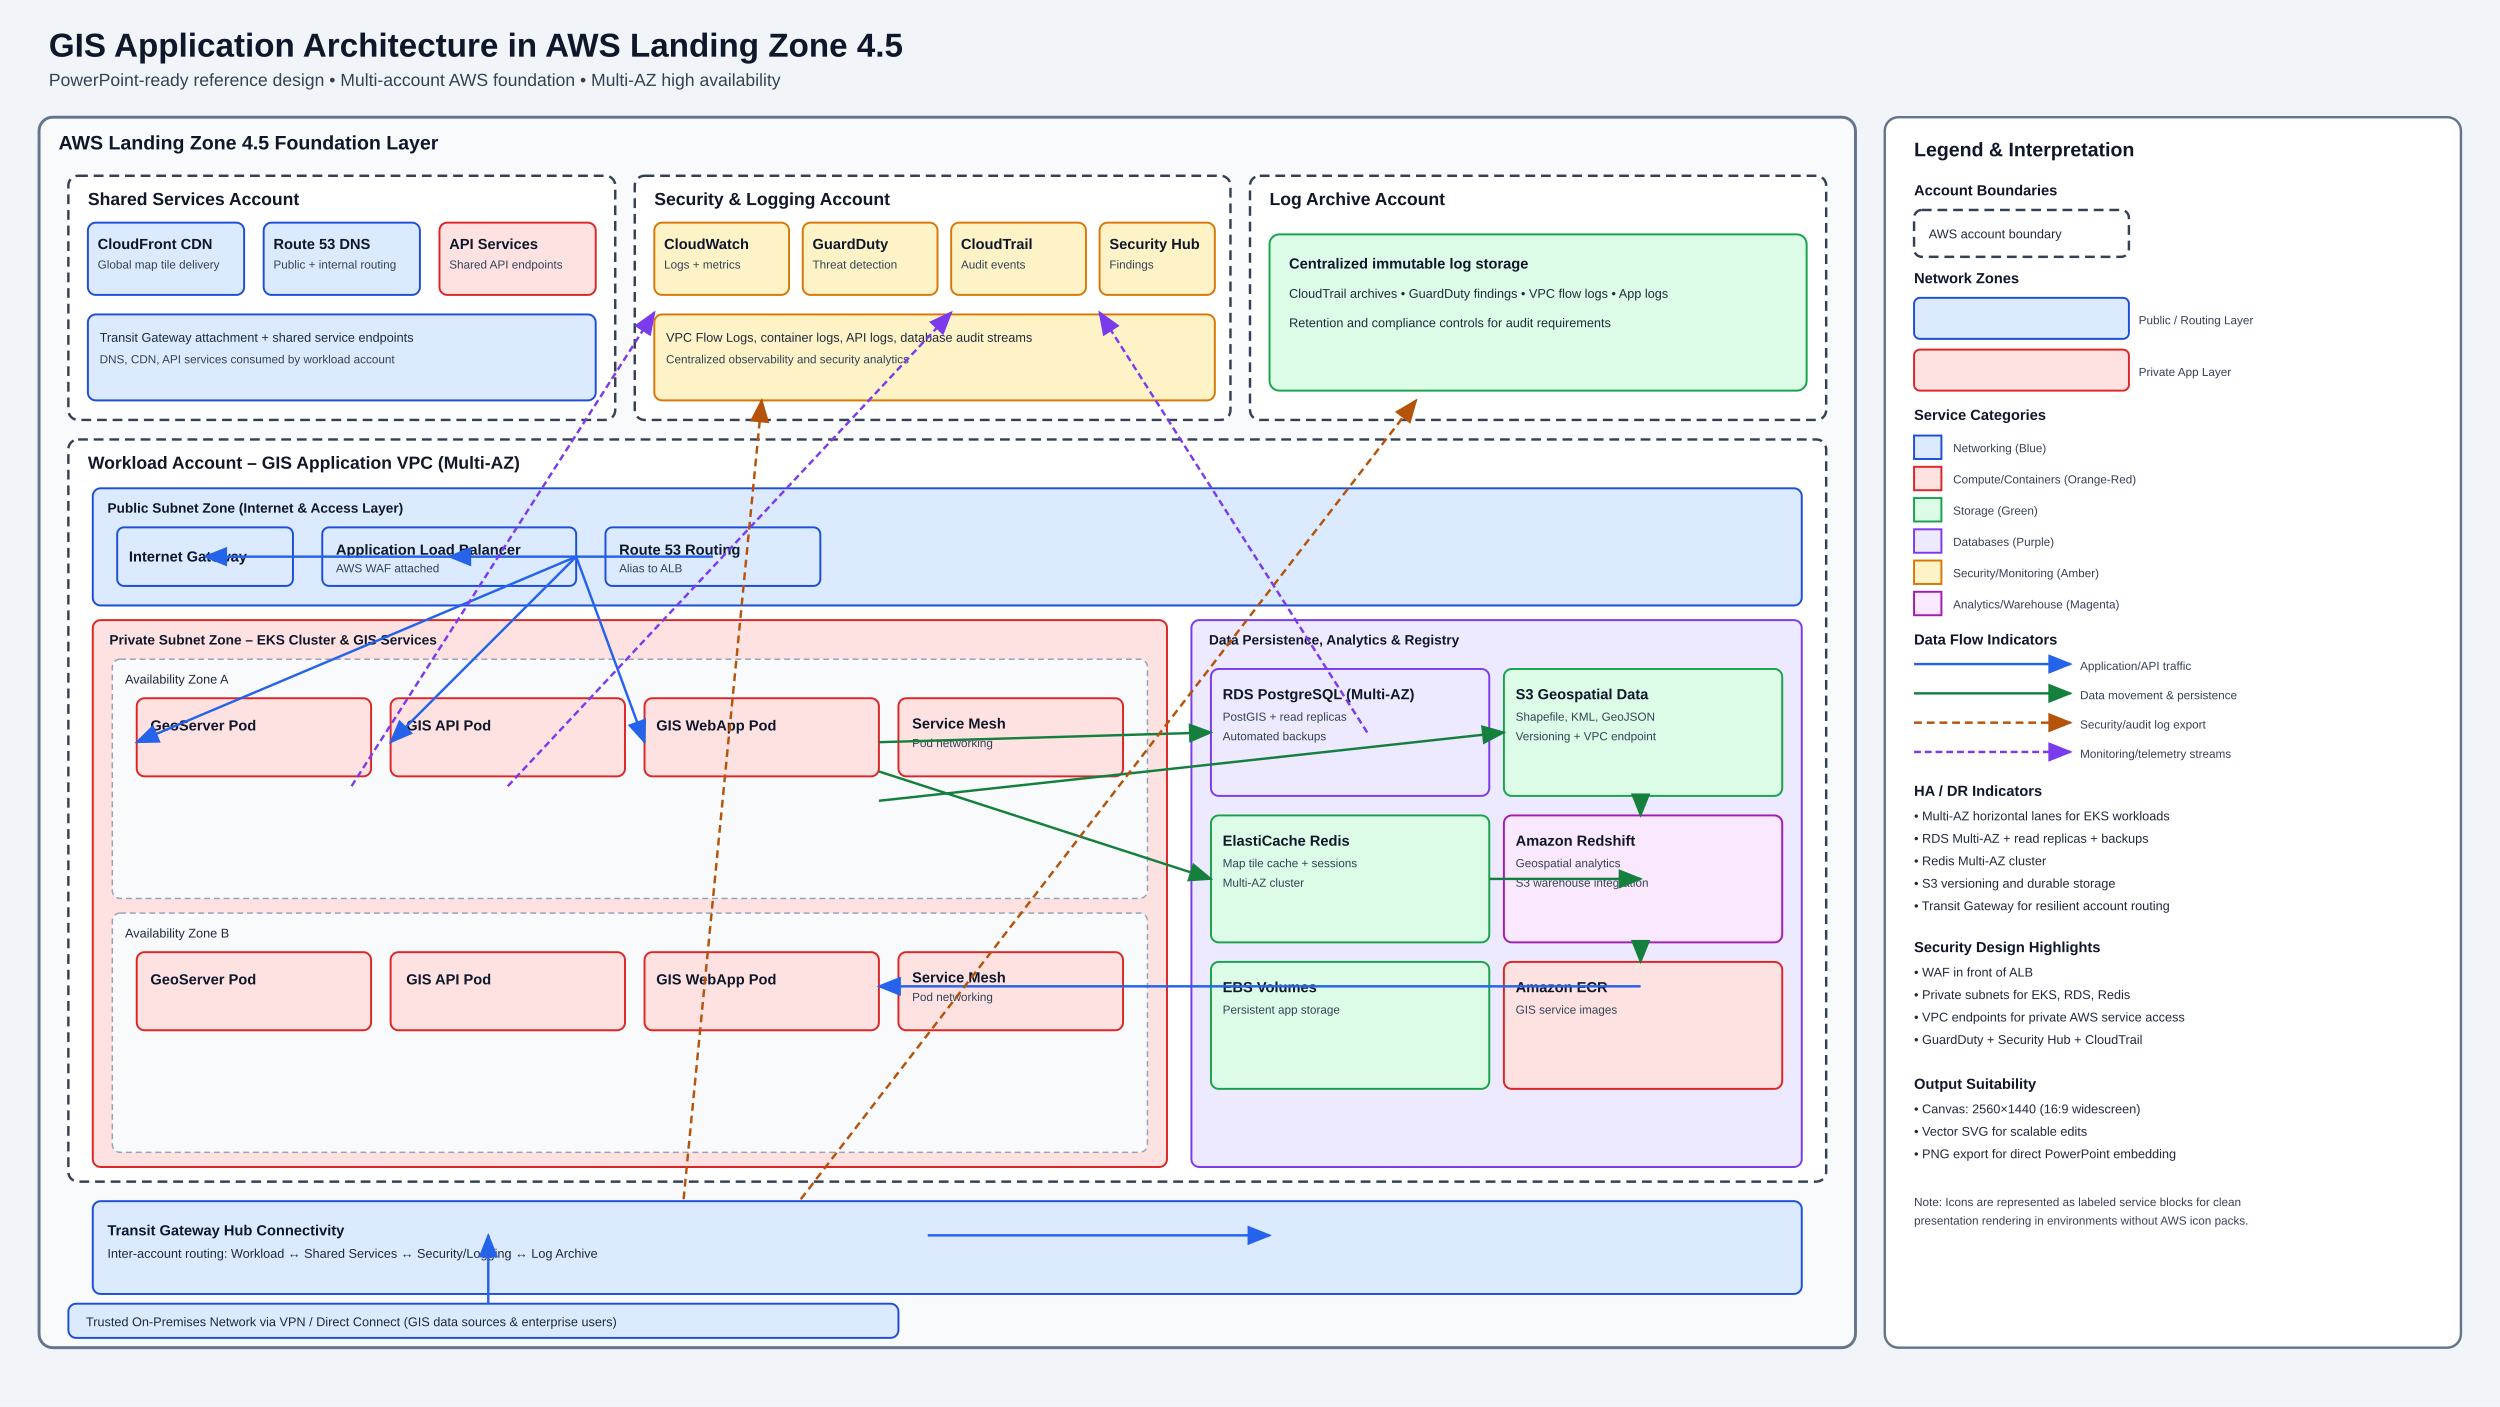
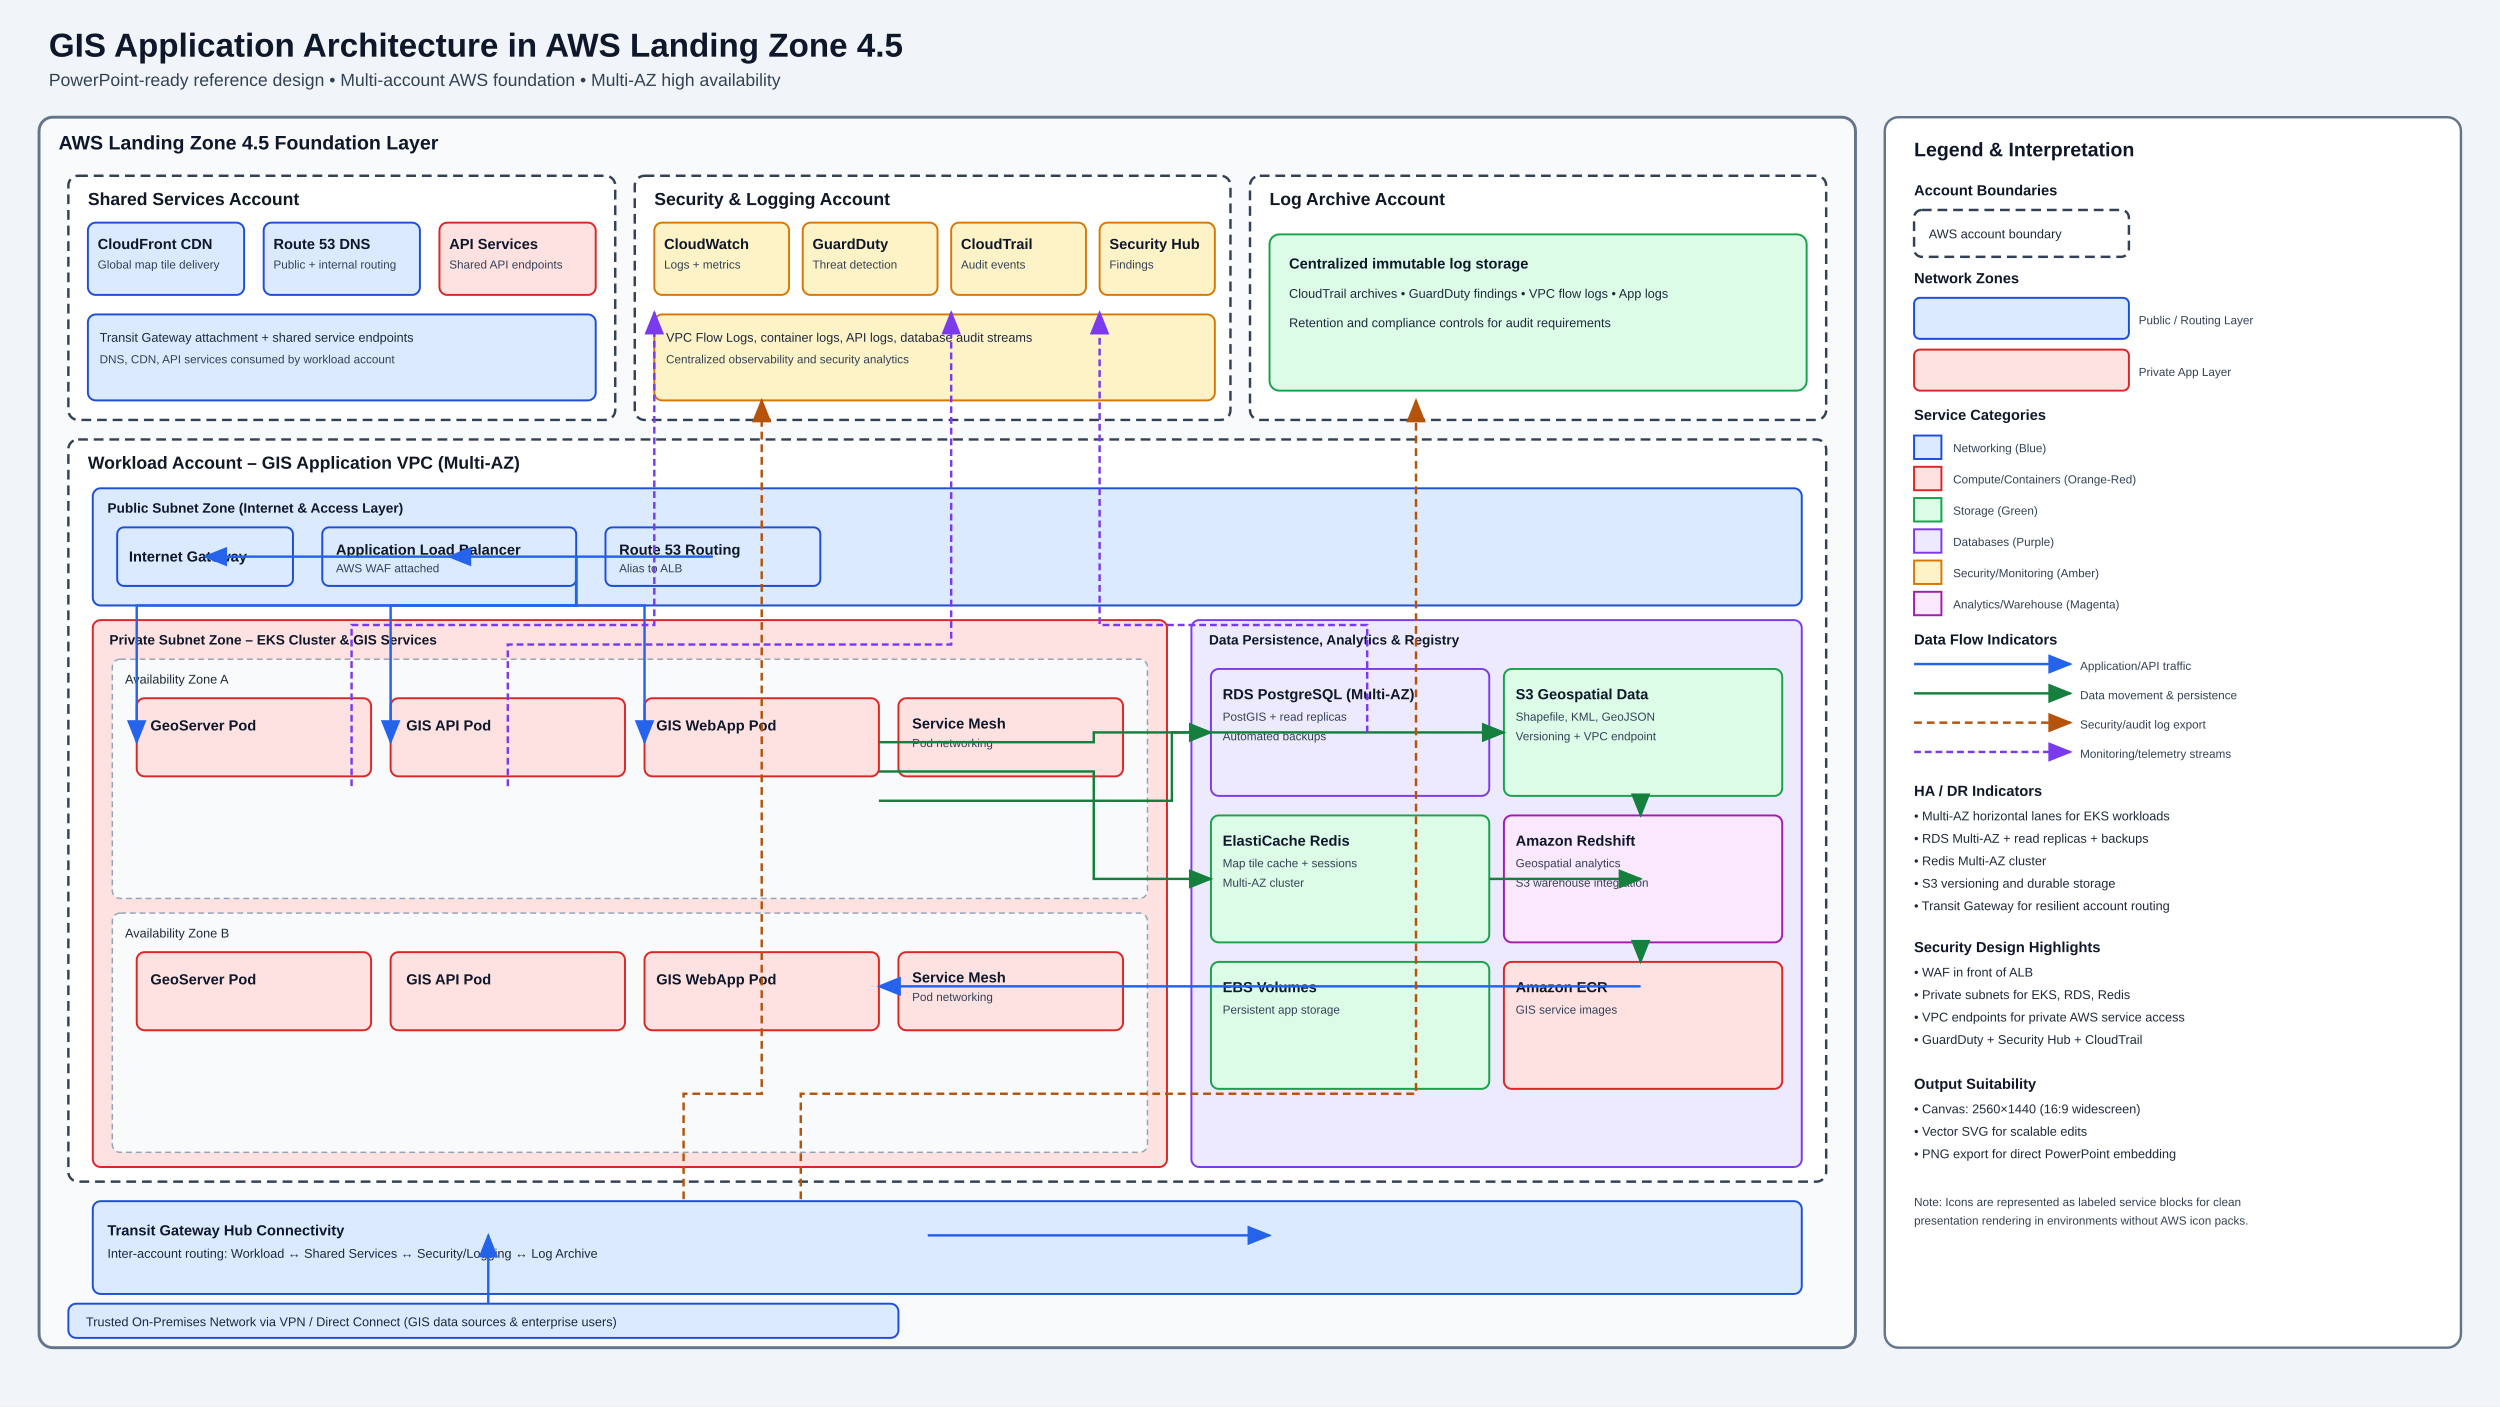
<svg xmlns="http://www.w3.org/2000/svg" width="2560" height="1440" viewBox="0 0 2560 1440" role="img" aria-label="GIS application integrated into AWS Landing Zone 4.5">
  <defs>
    <style>
      .title { font: 700 34px 'Segoe UI', Arial, sans-serif; fill: #0f172a; }
      .subtitle { font: 500 18px 'Segoe UI', Arial, sans-serif; fill: #334155; }
      .section { font: 700 20px 'Segoe UI', Arial, sans-serif; fill: #0f172a; }
      .label { font: 600 15px 'Segoe UI', Arial, sans-serif; fill: #0f172a; }
      .small { font: 500 13px 'Segoe UI', Arial, sans-serif; fill: #1e293b; }
      .tiny { font: 500 12px 'Segoe UI', Arial, sans-serif; fill: #334155; }
      .account-title { font: 700 18px 'Segoe UI', Arial, sans-serif; fill: #111827; }
      .zone-title { font: 700 14px 'Segoe UI', Arial, sans-serif; fill: #0f172a; }
      .aws-boundary { fill: #f8fafc; stroke: #64748b; stroke-width: 3; }
      .account { fill: #ffffff; stroke: #334155; stroke-width: 2.5; stroke-dasharray: 10 6; }
      .network { fill: #dbeafe; stroke: #1d4ed8; stroke-width: 2; }
      .compute { fill: #fee2e2; stroke: #dc2626; stroke-width: 2; }
      .storage { fill: #dcfce7; stroke: #16a34a; stroke-width: 2; }
      .database { fill: #ede9fe; stroke: #7c3aed; stroke-width: 2; }
      .security { fill: #fef3c7; stroke: #d97706; stroke-width: 2; }
      .analytics { fill: #fae8ff; stroke: #a21caf; stroke-width: 2; }
      .lane { fill: #f8fafc; stroke: #94a3b8; stroke-width: 1.5; stroke-dasharray: 6 4; }
      .flow { stroke: #2563eb; stroke-width: 2.5; fill: none; marker-end: url(#arrowBlue); }
      .flow-sec { stroke: #b45309; stroke-width: 2.5; fill: none; marker-end: url(#arrowAmber); stroke-dasharray: 8 5; }
      .flow-data { stroke: #15803d; stroke-width: 2.5; fill: none; marker-end: url(#arrowGreen); }
      .flow-obs { stroke: #7c3aed; stroke-width: 2.5; fill: none; marker-end: url(#arrowPurple); stroke-dasharray: 7 4; }
    </style>
    <marker id="arrowBlue" markerWidth="10" markerHeight="8" refX="9" refY="4" orient="auto">
      <polygon points="0,0 10,4 0,8" fill="#2563eb" />
    </marker>
    <marker id="arrowAmber" markerWidth="10" markerHeight="8" refX="9" refY="4" orient="auto">
      <polygon points="0,0 10,4 0,8" fill="#b45309" />
    </marker>
    <marker id="arrowGreen" markerWidth="10" markerHeight="8" refX="9" refY="4" orient="auto">
      <polygon points="0,0 10,4 0,8" fill="#15803d" />
    </marker>
    <marker id="arrowPurple" markerWidth="10" markerHeight="8" refX="9" refY="4" orient="auto">
      <polygon points="0,0 10,4 0,8" fill="#7c3aed" />
    </marker>
  </defs>
  <rect x="0" y="0" width="2560" height="1440" fill="#f1f5f9" />
  <text x="50" y="58" class="title">GIS Application Architecture in AWS Landing Zone 4.5</text>
  <text x="50" y="88" class="subtitle">PowerPoint-ready reference design • Multi-account AWS foundation • Multi-AZ high availability</text>
  <rect x="40" y="120" width="1860" height="1260" rx="14" class="aws-boundary" />
  <text x="60" y="153" class="section">AWS Landing Zone 4.5 Foundation Layer</text>
  <rect x="70" y="180" width="560" height="250" rx="10" class="account" />
  <text x="90" y="210" class="account-title">Shared Services Account</text>
  <rect x="90" y="228" width="160" height="74" rx="8" class="network" />
  <text x="100" y="255" class="label">CloudFront CDN</text>
  <text x="100" y="275" class="tiny">Global map tile delivery</text>
  <rect x="270" y="228" width="160" height="74" rx="8" class="network" />
  <text x="280" y="255" class="label">Route 53 DNS</text>
  <text x="280" y="275" class="tiny">Public + internal routing</text>
  <rect x="450" y="228" width="160" height="74" rx="8" class="compute" />
  <text x="460" y="255" class="label">API Services</text>
  <text x="460" y="275" class="tiny">Shared API endpoints</text>
  <rect x="90" y="322" width="520" height="88" rx="8" class="network" />
  <text x="102" y="350" class="small">Transit Gateway attachment + shared service endpoints</text>
  <text x="102" y="372" class="tiny">DNS, CDN, API services consumed by workload account</text>
  <rect x="650" y="180" width="610" height="250" rx="10" class="account" />
  <text x="670" y="210" class="account-title">Security &amp; Logging Account</text>
  <rect x="670" y="228" width="138" height="74" rx="8" class="security" />
  <text x="680" y="255" class="label">CloudWatch</text>
  <text x="680" y="275" class="tiny">Logs + metrics</text>
  <rect x="822" y="228" width="138" height="74" rx="8" class="security" />
  <text x="832" y="255" class="label">GuardDuty</text>
  <text x="832" y="275" class="tiny">Threat detection</text>
  <rect x="974" y="228" width="138" height="74" rx="8" class="security" />
  <text x="984" y="255" class="label">CloudTrail</text>
  <text x="984" y="275" class="tiny">Audit events</text>
  <rect x="1126" y="228" width="118" height="74" rx="8" class="security" />
  <text x="1136" y="255" class="label">Security Hub</text>
  <text x="1136" y="275" class="tiny">Findings</text>
  <rect x="670" y="322" width="574" height="88" rx="8" class="security" />
  <text x="682" y="350" class="small">VPC Flow Logs, container logs, API logs, database audit streams</text>
  <text x="682" y="372" class="tiny">Centralized observability and security analytics</text>
  <rect x="1280" y="180" width="590" height="250" rx="10" class="account" />
  <text x="1300" y="210" class="account-title">Log Archive Account</text>
  <rect x="1300" y="240" width="550" height="160" rx="10" class="storage" />
  <text x="1320" y="275" class="label">Centralized immutable log storage</text>
  <text x="1320" y="305" class="small">CloudTrail archives • GuardDuty findings • VPC flow logs • App logs</text>
  <text x="1320" y="335" class="small">Retention and compliance controls for audit requirements</text>
  <rect x="70" y="450" width="1800" height="760" rx="10" class="account" />
  <text x="90" y="480" class="account-title">Workload Account – GIS Application VPC (Multi-AZ)</text>
  <rect x="95" y="500" width="1750" height="120" rx="8" class="network" />
  <text x="110" y="525" class="zone-title">Public Subnet Zone (Internet &amp; Access Layer)</text>
  <rect x="120" y="540" width="180" height="60" rx="7" class="network" />
  <text x="132" y="575" class="label">Internet Gateway</text>
  <rect x="330" y="540" width="260" height="60" rx="7" class="network" />
  <text x="344" y="568" class="label">Application Load Balancer</text>
  <text x="344" y="586" class="tiny">AWS WAF attached</text>
  <rect x="620" y="540" width="220" height="60" rx="7" class="network" />
  <text x="634" y="568" class="label">Route 53 Routing</text>
  <text x="634" y="586" class="tiny">Alias to ALB</text>
  <rect x="95" y="635" width="1100" height="560" rx="8" class="compute" />
  <text x="112" y="660" class="zone-title">Private Subnet Zone – EKS Cluster &amp; GIS Services</text>
  <rect x="115" y="675" width="1060" height="245" rx="8" class="lane" />
  <text x="128" y="700" class="small">Availability Zone A</text>
  <rect x="140" y="715" width="240" height="80" rx="8" class="compute" />
  <text x="154" y="748" class="label">GeoServer Pod</text>
  <rect x="400" y="715" width="240" height="80" rx="8" class="compute" />
  <text x="416" y="748" class="label">GIS API Pod</text>
  <rect x="660" y="715" width="240" height="80" rx="8" class="compute" />
  <text x="672" y="748" class="label">GIS WebApp Pod</text>
  <rect x="920" y="715" width="230" height="80" rx="8" class="compute" />
  <text x="934" y="746" class="label">Service Mesh</text>
  <text x="934" y="765" class="tiny">Pod networking</text>
  <rect x="115" y="935" width="1060" height="245" rx="8" class="lane" />
  <text x="128" y="960" class="small">Availability Zone B</text>
  <rect x="140" y="975" width="240" height="80" rx="8" class="compute" />
  <text x="154" y="1008" class="label">GeoServer Pod</text>
  <rect x="400" y="975" width="240" height="80" rx="8" class="compute" />
  <text x="416" y="1008" class="label">GIS API Pod</text>
  <rect x="660" y="975" width="240" height="80" rx="8" class="compute" />
  <text x="672" y="1008" class="label">GIS WebApp Pod</text>
  <rect x="920" y="975" width="230" height="80" rx="8" class="compute" />
  <text x="934" y="1006" class="label">Service Mesh</text>
  <text x="934" y="1025" class="tiny">Pod networking</text>
  <rect x="1220" y="635" width="625" height="560" rx="8" class="database" />
  <text x="1238" y="660" class="zone-title">Data Persistence, Analytics &amp; Registry</text>
  <rect x="1240" y="685" width="285" height="130" rx="8" class="database" />
  <text x="1252" y="716" class="label">RDS PostgreSQL (Multi-AZ)</text>
  <text x="1252" y="738" class="tiny">PostGIS + read replicas</text>
  <text x="1252" y="758" class="tiny">Automated backups</text>
  <rect x="1540" y="685" width="285" height="130" rx="8" class="storage" />
  <text x="1552" y="716" class="label">S3 Geospatial Data</text>
  <text x="1552" y="738" class="tiny">Shapefile, KML, GeoJSON</text>
  <text x="1552" y="758" class="tiny">Versioning + VPC endpoint</text>
  <rect x="1240" y="835" width="285" height="130" rx="8" class="storage" />
  <text x="1252" y="866" class="label">ElastiCache Redis</text>
  <text x="1252" y="888" class="tiny">Map tile cache + sessions</text>
  <text x="1252" y="908" class="tiny">Multi-AZ cluster</text>
  <rect x="1540" y="835" width="285" height="130" rx="8" class="analytics" />
  <text x="1552" y="866" class="label">Amazon Redshift</text>
  <text x="1552" y="888" class="tiny">Geospatial analytics</text>
  <text x="1552" y="908" class="tiny">S3 warehouse integration</text>
  <rect x="1240" y="985" width="285" height="130" rx="8" class="storage" />
  <text x="1252" y="1016" class="label">EBS Volumes</text>
  <text x="1252" y="1038" class="tiny">Persistent app storage</text>
  <rect x="1540" y="985" width="285" height="130" rx="8" class="compute" />
  <text x="1552" y="1016" class="label">Amazon ECR</text>
  <text x="1552" y="1038" class="tiny">GIS service images</text>
  <rect x="95" y="1230" width="1750" height="95" rx="8" class="network" />
  <text x="110" y="1265" class="label">Transit Gateway Hub Connectivity</text>
  <text x="110" y="1288" class="small">Inter-account routing: Workload ↔ Shared Services ↔ Security/Logging ↔ Log Archive</text>
  <rect x="70" y="1335" width="850" height="35" rx="8" class="network" />
  <text x="88" y="1358" class="small">Trusted On-Premises Network via VPN / Direct Connect (GIS data sources &amp; enterprise users)</text>
-   <path class="flow" d="M 730 570 L 460 570" />
-   <path class="flow" d="M 460 570 L 210 570" />
-   <path class="flow" d="M 590 570 L 140 760" />
-   <path class="flow" d="M 590 570 L 400 760" />
-   <path class="flow" d="M 590 570 L 660 760" />
-   <path class="flow-data" d="M 900 760 L 1240 750" />
-   <path class="flow-data" d="M 900 790 L 1240 900" />
-   <path class="flow-data" d="M 900 820 L 1540 750" />
-   <path class="flow-data" d="M 1525 900 L 1680 900" />
+   <path class="flow" d="M 730 570 L 640 570 L 640 570 L 460 570" />
+   <path class="flow" d="M 460 570 L 380 570 L 380 570 L 210 570" />
+   <path class="flow" d="M 590 570 L 590 620 L 140 620 L 140 760" />
+   <path class="flow" d="M 590 570 L 590 620 L 400 620 L 400 760" />
+   <path class="flow" d="M 590 570 L 590 620 L 660 620 L 660 760" />
+   <path class="flow-data" d="M 900 760 L 1120 760 L 1120 750 L 1240 750" />
+   <path class="flow-data" d="M 900 790 L 1120 790 L 1120 900 L 1240 900" />
+   <path class="flow-data" d="M 900 820 L 1200 820 L 1200 750 L 1540 750" />
+   <path class="flow-data" d="M 1525 900 L 1610 900 L 1610 900 L 1680 900" />
  <path class="flow-data" d="M 1680 815 L 1680 835" />
  <path class="flow-data" d="M 1680 965 L 1680 985" />
-   <path class="flow" d="M 1680 1010 L 900 1010" />
-   <path class="flow-sec" d="M 700 1228 L 780 410" />
-   <path class="flow-sec" d="M 820 1228 L 1450 410" />
+   <path class="flow" d="M 1680 1010 L 1200 1010 L 1200 1010 L 900 1010" />
+   <path class="flow-sec" d="M 700 1228 L 700 1120 L 780 1120 L 780 410" />
+   <path class="flow-sec" d="M 820 1228 L 820 1120 L 1450 1120 L 1450 410" />
  <path class="flow" d="M 950 1265 L 1300 1265" />
  <path class="flow" d="M 500 1335 L 500 1265" />
-   <path class="flow-obs" d="M 360 805 L 670 320" />
-   <path class="flow-obs" d="M 520 805 L 974 320" />
-   <path class="flow-obs" d="M 1400 750 L 1126 320" />
+   <path class="flow-obs" d="M 360 805 L 360 640 L 670 640 L 670 320" />
+   <path class="flow-obs" d="M 520 805 L 520 660 L 974 660 L 974 320" />
+   <path class="flow-obs" d="M 1400 750 L 1400 640 L 1126 640 L 1126 320" />
  <rect x="1930" y="120" width="590" height="1260" rx="14" fill="#ffffff" stroke="#64748b" stroke-width="2.5" />
  <text x="1960" y="160" class="section">Legend &amp; Interpretation</text>
  <text x="1960" y="200" class="label">Account Boundaries</text>
  <rect x="1960" y="215" width="220" height="48" rx="8" class="account" />
  <text x="1975" y="244" class="small">AWS account boundary</text>
  <text x="1960" y="290" class="label">Network Zones</text>
  <rect x="1960" y="305" width="220" height="42" rx="6" class="network" />
  <text x="2190" y="332" class="tiny">Public / Routing Layer</text>
  <rect x="1960" y="358" width="220" height="42" rx="6" class="compute" />
  <text x="2190" y="385" class="tiny">Private App Layer</text>
  <text x="1960" y="430" class="label">Service Categories</text>
  <rect x="1960" y="446" width="28" height="24" class="network" />
  <text x="2000" y="463" class="tiny">Networking (Blue)</text>
  <rect x="1960" y="478" width="28" height="24" class="compute" />
  <text x="2000" y="495" class="tiny">Compute/Containers (Orange-Red)</text>
  <rect x="1960" y="510" width="28" height="24" class="storage" />
  <text x="2000" y="527" class="tiny">Storage (Green)</text>
  <rect x="1960" y="542" width="28" height="24" class="database" />
  <text x="2000" y="559" class="tiny">Databases (Purple)</text>
  <rect x="1960" y="574" width="28" height="24" class="security" />
  <text x="2000" y="591" class="tiny">Security/Monitoring (Amber)</text>
  <rect x="1960" y="606" width="28" height="24" class="analytics" />
  <text x="2000" y="623" class="tiny">Analytics/Warehouse (Magenta)</text>
  <text x="1960" y="660" class="label">Data Flow Indicators</text>
  <line x1="1960" y1="680" x2="2120" y2="680" class="flow" />
  <text x="2130" y="686" class="tiny">Application/API traffic</text>
  <line x1="1960" y1="710" x2="2120" y2="710" class="flow-data" />
  <text x="2130" y="716" class="tiny">Data movement &amp; persistence</text>
  <line x1="1960" y1="740" x2="2120" y2="740" class="flow-sec" />
  <text x="2130" y="746" class="tiny">Security/audit log export</text>
  <line x1="1960" y1="770" x2="2120" y2="770" class="flow-obs" />
  <text x="2130" y="776" class="tiny">Monitoring/telemetry streams</text>
  <text x="1960" y="815" class="label">HA / DR Indicators</text>
  <text x="1960" y="840" class="small">• Multi-AZ horizontal lanes for EKS workloads</text>
  <text x="1960" y="863" class="small">• RDS Multi-AZ + read replicas + backups</text>
  <text x="1960" y="886" class="small">• Redis Multi-AZ cluster</text>
  <text x="1960" y="909" class="small">• S3 versioning and durable storage</text>
  <text x="1960" y="932" class="small">• Transit Gateway for resilient account routing</text>
  <text x="1960" y="975" class="label">Security Design Highlights</text>
  <text x="1960" y="1000" class="small">• WAF in front of ALB</text>
  <text x="1960" y="1023" class="small">• Private subnets for EKS, RDS, Redis</text>
  <text x="1960" y="1046" class="small">• VPC endpoints for private AWS service access</text>
  <text x="1960" y="1069" class="small">• GuardDuty + Security Hub + CloudTrail</text>
  <text x="1960" y="1115" class="label">Output Suitability</text>
  <text x="1960" y="1140" class="small">• Canvas: 2560×1440 (16:9 widescreen)</text>
  <text x="1960" y="1163" class="small">• Vector SVG for scalable edits</text>
  <text x="1960" y="1186" class="small">• PNG export for direct PowerPoint embedding</text>
  <text x="1960" y="1235" class="tiny">Note: Icons are represented as labeled service blocks for clean</text>
  <text x="1960" y="1254" class="tiny">presentation rendering in environments without AWS icon packs.</text>
</svg>
